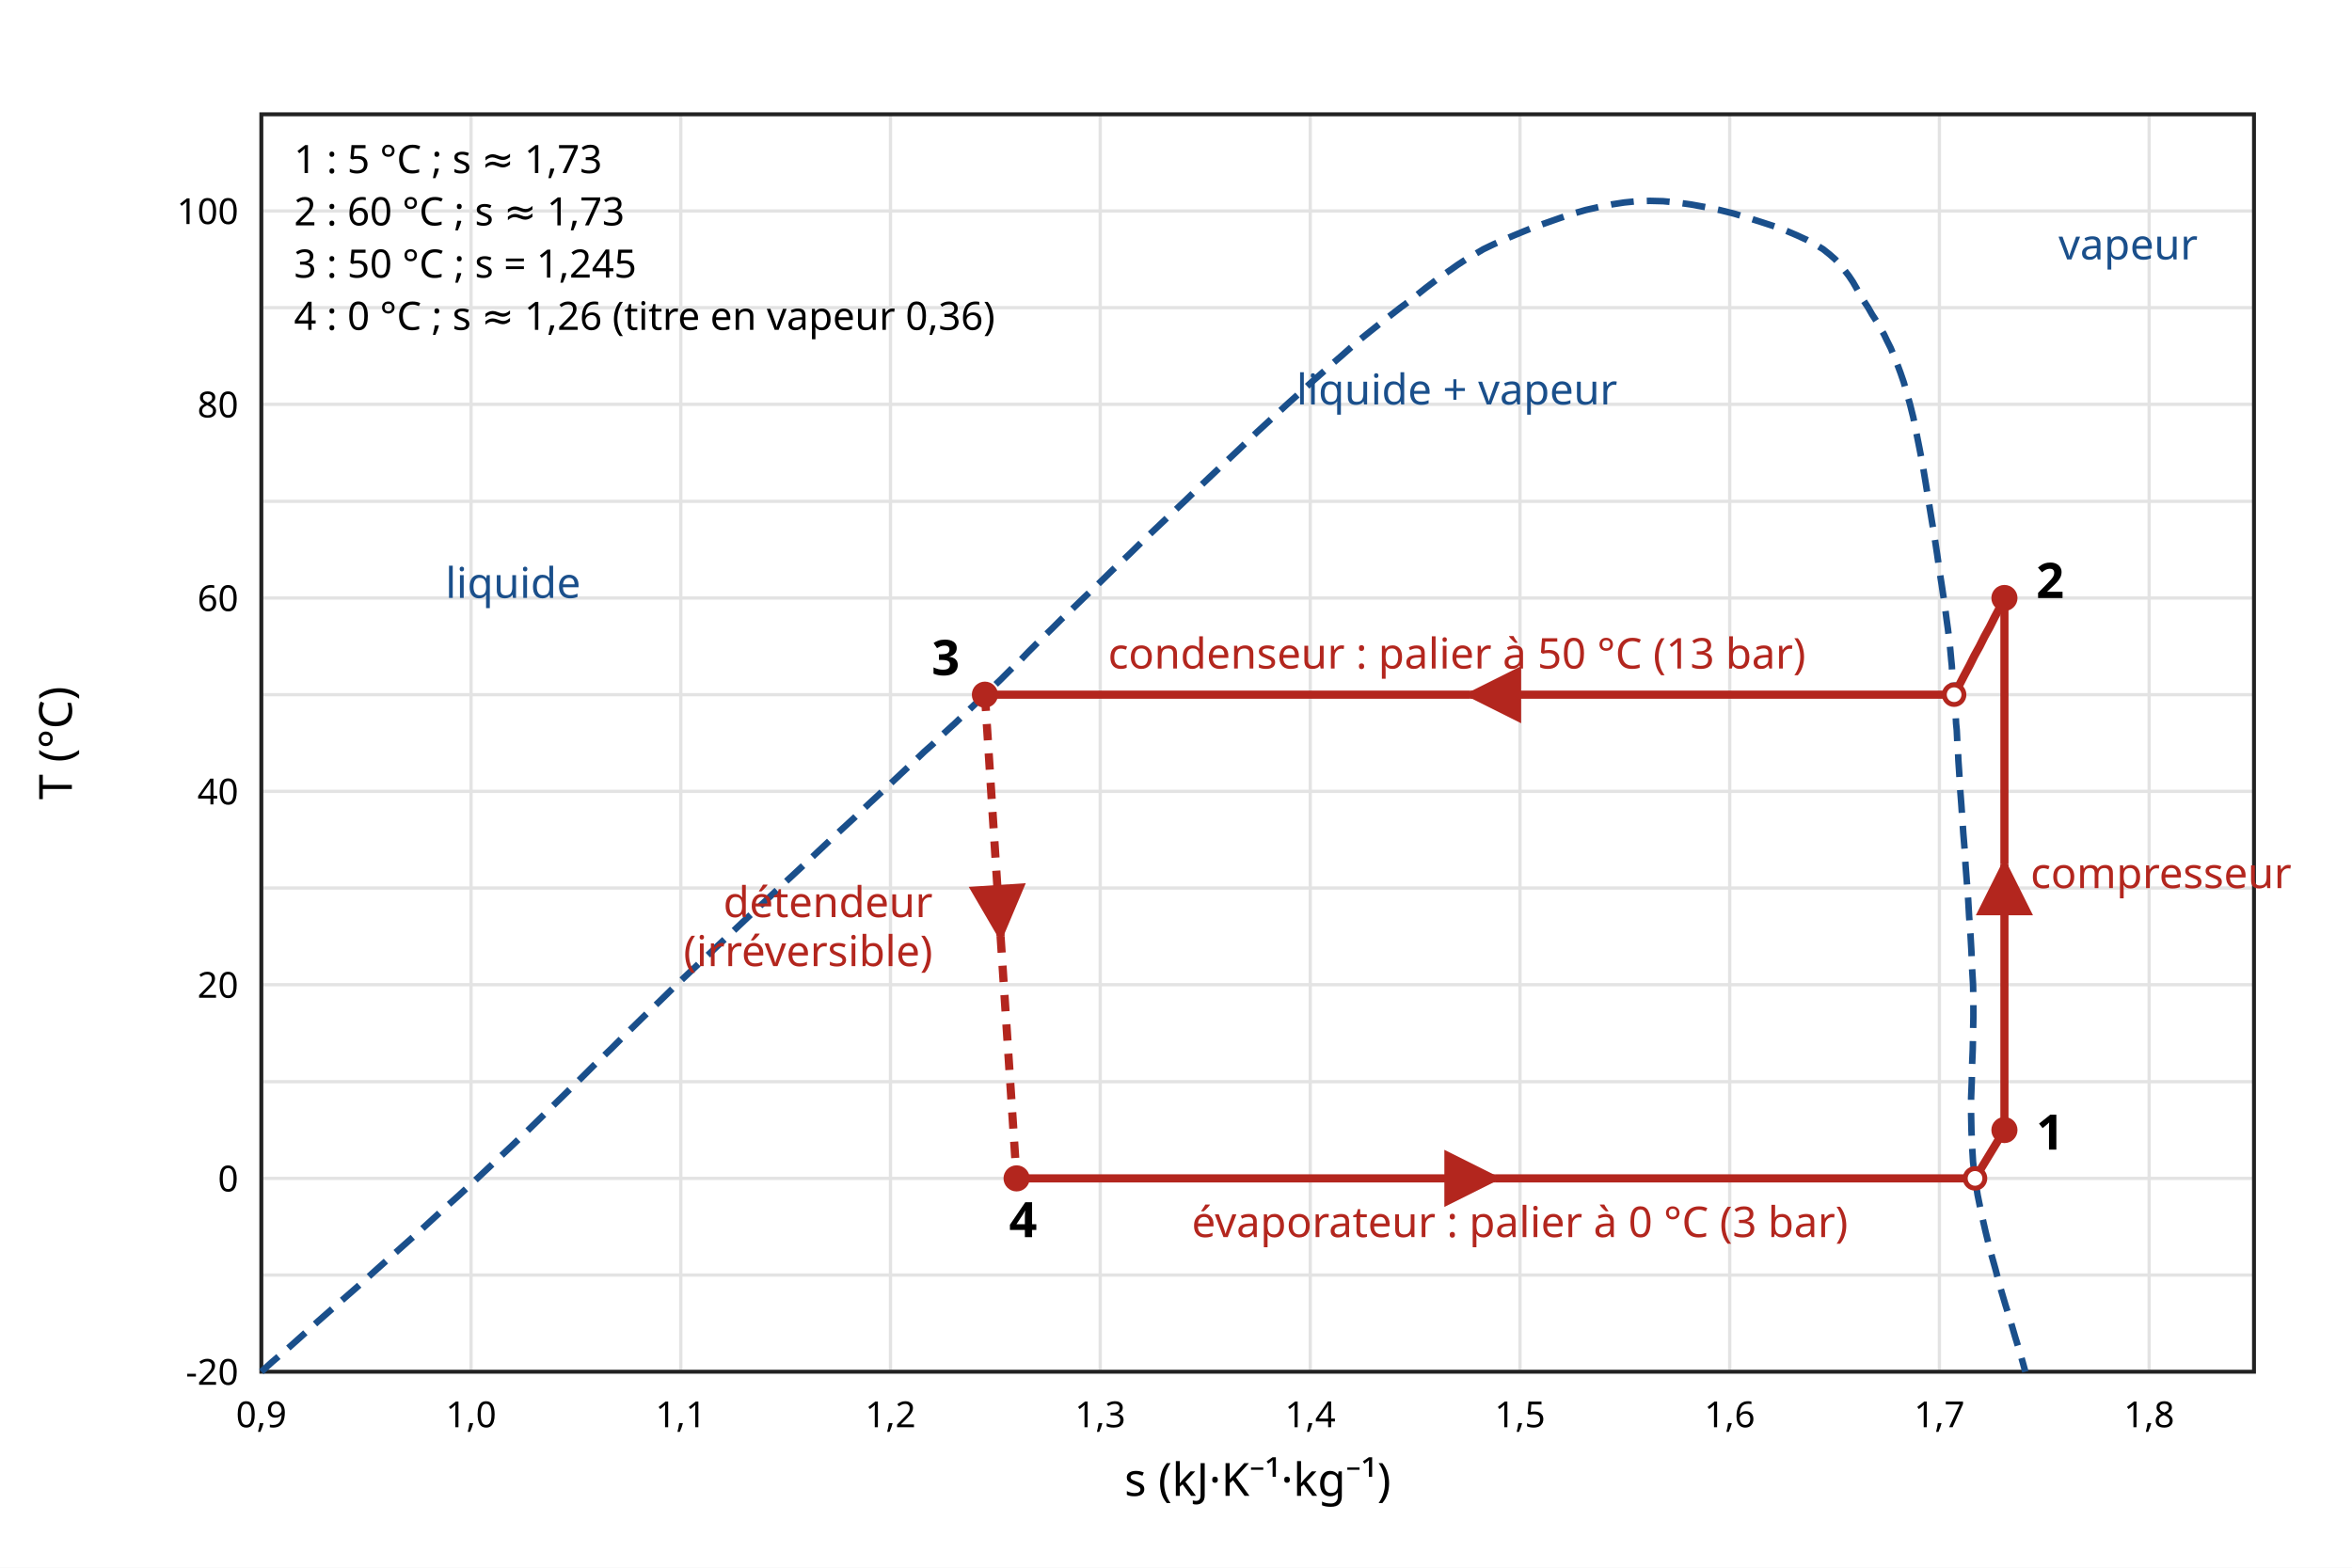
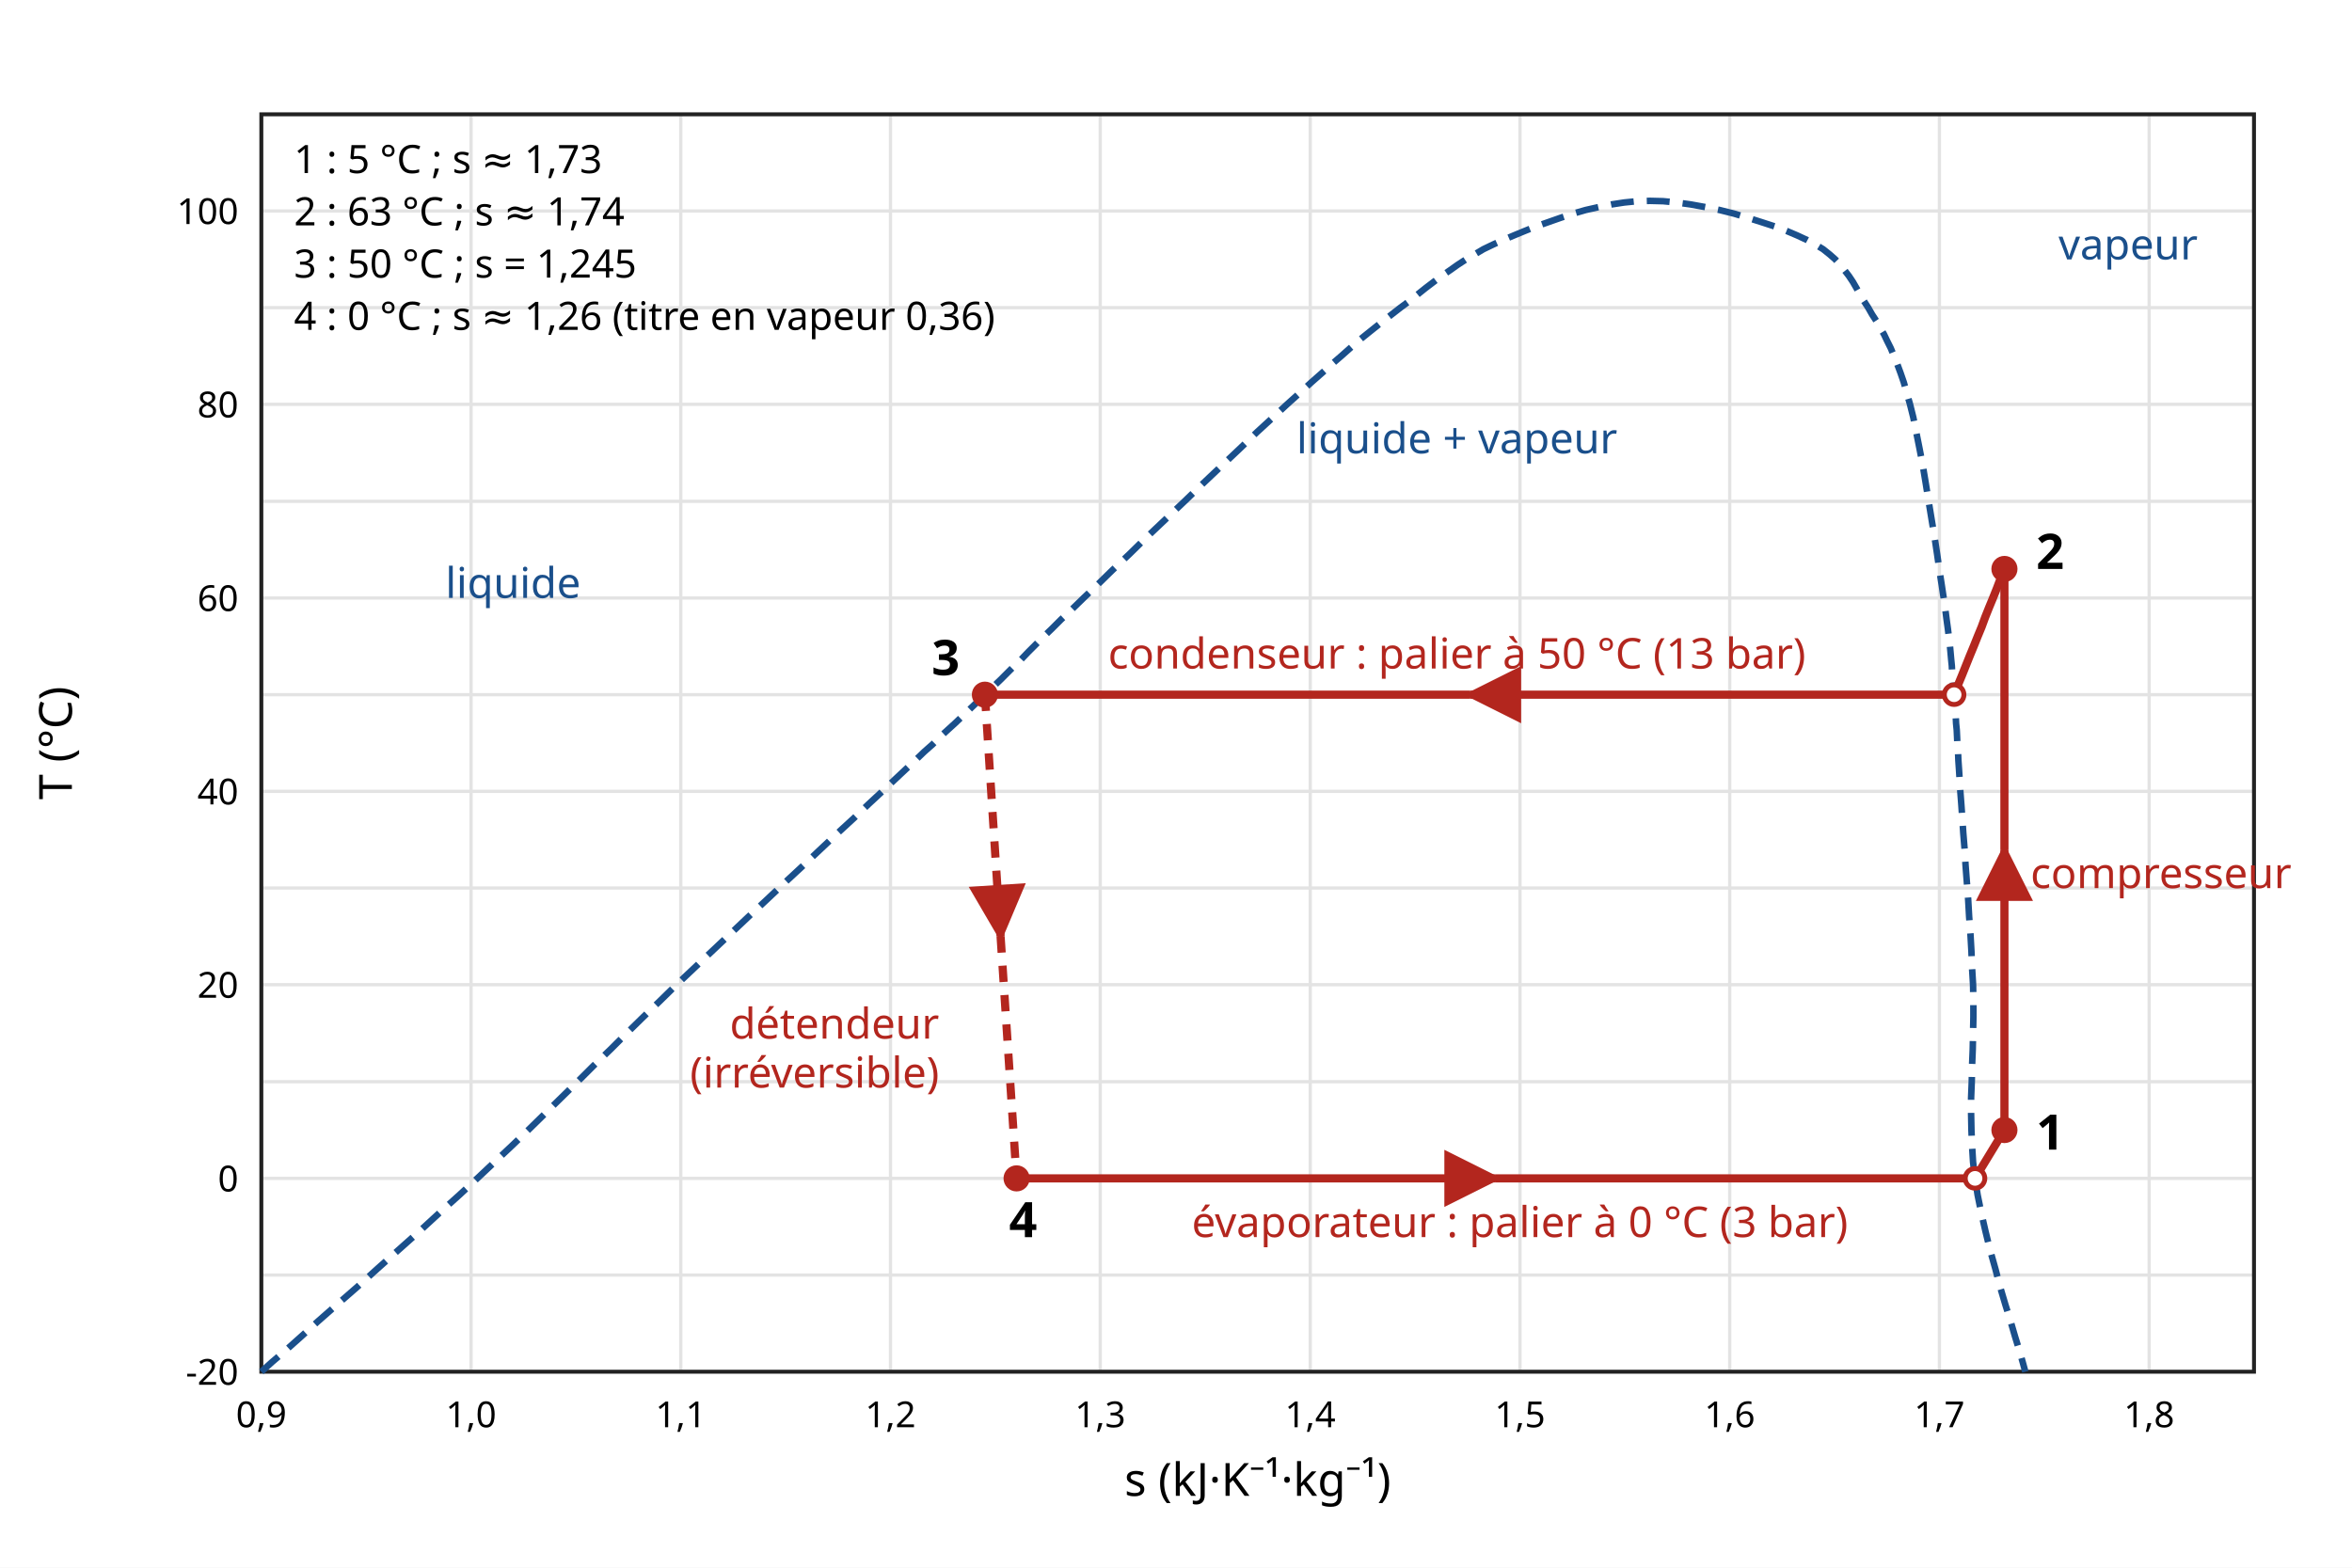
<svg xmlns="http://www.w3.org/2000/svg" viewBox="0 0 720 480" font-family="sans-serif" font-size="13">
  <rect width="720" height="480" fill="#ffffff" />
  <defs>
    <marker id="a" viewBox="0 0 10 10" refX="9" refY="5" markerWidth="7" markerHeight="7" orient="auto-start-reverse">
      <path d="M0,0 L10,5 L0,10 z" fill="#b3261e" />
    </marker>
    <marker id="k" viewBox="0 0 10 10" refX="9" refY="5" markerWidth="7" markerHeight="7" orient="auto-start-reverse">
      <path d="M0,0 L10,5 L0,10 z" fill="#222" />
    </marker>
  </defs>
  <line x1="80.0" y1="420" x2="80.0" y2="35" stroke="#e3e3e3" />
  <text x="80.0" y="437" text-anchor="middle" font-size="11">0,9</text>
  <line x1="144.2" y1="420" x2="144.2" y2="35" stroke="#e3e3e3" />
  <text x="144.2" y="437" text-anchor="middle" font-size="11">1,0</text>
  <line x1="208.4" y1="420" x2="208.4" y2="35" stroke="#e3e3e3" />
  <text x="208.4" y="437" text-anchor="middle" font-size="11">1,1</text>
  <line x1="272.6" y1="420" x2="272.6" y2="35" stroke="#e3e3e3" />
  <text x="272.6" y="437" text-anchor="middle" font-size="11">1,2</text>
  <line x1="336.8" y1="420" x2="336.8" y2="35" stroke="#e3e3e3" />
  <text x="336.8" y="437" text-anchor="middle" font-size="11">1,3</text>
  <line x1="401.1" y1="420" x2="401.1" y2="35" stroke="#e3e3e3" />
  <text x="401.1" y="437" text-anchor="middle" font-size="11">1,4</text>
  <line x1="465.3" y1="420" x2="465.3" y2="35" stroke="#e3e3e3" />
  <text x="465.3" y="437" text-anchor="middle" font-size="11">1,5</text>
  <line x1="529.5" y1="420" x2="529.5" y2="35" stroke="#e3e3e3" />
  <text x="529.5" y="437" text-anchor="middle" font-size="11">1,6</text>
  <line x1="593.7" y1="420" x2="593.7" y2="35" stroke="#e3e3e3" />
  <text x="593.7" y="437" text-anchor="middle" font-size="11">1,7</text>
  <line x1="657.9" y1="420" x2="657.9" y2="35" stroke="#e3e3e3" />
  <text x="657.9" y="437" text-anchor="middle" font-size="11">1,8</text>
  <line x1="80" y1="420.0" x2="690" y2="420.0" stroke="#e3e3e3" />
  <text x="73" y="424.0" text-anchor="end" font-size="11">-20</text>
  <line x1="80" y1="390.4" x2="690" y2="390.4" stroke="#e3e3e3" />
  <line x1="80" y1="360.8" x2="690" y2="360.8" stroke="#e3e3e3" />
  <text x="73" y="364.8" text-anchor="end" font-size="11">0</text>
  <line x1="80" y1="331.2" x2="690" y2="331.2" stroke="#e3e3e3" />
  <line x1="80" y1="301.5" x2="690" y2="301.5" stroke="#e3e3e3" />
  <text x="73" y="305.5" text-anchor="end" font-size="11">20</text>
  <line x1="80" y1="271.9" x2="690" y2="271.9" stroke="#e3e3e3" />
  <line x1="80" y1="242.3" x2="690" y2="242.3" stroke="#e3e3e3" />
  <text x="73" y="246.3" text-anchor="end" font-size="11">40</text>
  <line x1="80" y1="212.7" x2="690" y2="212.7" stroke="#e3e3e3" />
  <line x1="80" y1="183.1" x2="690" y2="183.1" stroke="#e3e3e3" />
  <text x="73" y="187.1" text-anchor="end" font-size="11">60</text>
  <line x1="80" y1="153.5" x2="690" y2="153.5" stroke="#e3e3e3" />
  <line x1="80" y1="123.8" x2="690" y2="123.8" stroke="#e3e3e3" />
  <text x="73" y="127.8" text-anchor="end" font-size="11">80</text>
  <line x1="80" y1="94.2" x2="690" y2="94.2" stroke="#e3e3e3" />
  <line x1="80" y1="64.6" x2="690" y2="64.6" stroke="#e3e3e3" />
  <text x="73" y="68.6" text-anchor="end" font-size="11">100</text>
  <line x1="80" y1="35.0" x2="690" y2="35.0" stroke="#e3e3e3" />
  <rect x="80" y="35" width="610" height="385" fill="none" stroke="#222" stroke-width="1.2" />
  <text x="385.0" y="458" text-anchor="middle" font-size="14">s (kJ·K⁻¹·kg⁻¹)</text>
  <text x="22" y="227.5" text-anchor="middle" font-size="14" transform="rotate(-90 22 227.5)">T (°C)</text>
  <path d="M80.0,420.0 L83.2,417.1 L87.3,413.6 L92.0,409.4 L97.3,404.6 L103.1,399.5 L109.3,394.1 L115.6,388.4 L122.0,382.7 L128.4,377.0 L134.6,371.3 L140.6,365.9 L146.1,360.8 L151.4,355.8 L156.6,350.9 L161.7,346.0 L166.8,341.0 L171.8,336.1 L176.8,331.2 L181.8,326.2 L186.9,321.3 L191.9,316.3 L196.9,311.4 L202.0,306.5 L207.1,301.5 L212.4,296.5 L217.9,291.3 L223.5,286.0 L229.1,280.7 L234.8,275.4 L240.4,270.1 L246.0,264.9 L251.3,259.9 L256.5,255.0 L261.4,250.5 L265.9,246.2 L270.1,242.3 L273.8,238.8 L277.1,235.7 L280.2,232.8 L282.9,230.2 L285.5,227.9 L287.8,225.6 L290.1,223.5 L292.3,221.5 L294.5,219.4 L296.7,217.3 L299.0,215.1 L301.5,212.7 L304.0,210.3 L306.3,208.1 L308.4,206.0 L310.5,203.9 L312.6,201.9 L314.7,199.7 L316.9,197.5 L319.3,195.1 L321.9,192.6 L324.8,189.7 L328.1,186.6 L331.7,183.1 L335.9,179.1 L340.5,174.6 L345.7,169.7 L351.1,164.4 L356.8,159.0 L362.6,153.5 L368.4,147.9 L374.1,142.5 L379.6,137.3 L384.8,132.3 L389.7,127.8 L394.0,123.8 L397.9,120.3 L401.4,117.1 L404.7,114.2 L407.7,111.5 L410.6,109.0 L413.3,106.6 L415.8,104.4 L418.4,102.3 L420.9,100.3 L423.4,98.3 L426.0,96.3 L428.7,94.2 L431.4,92.2 L433.9,90.2 L436.4,88.2 L438.9,86.3 L441.3,84.5 L443.8,82.8 L446.2,81.1 L448.8,79.4 L451.4,77.9 L454.1,76.3 L457.0,74.9 L460.1,73.5 L463.4,72.1 L466.8,70.7 L470.3,69.3 L474.0,68.0 L477.7,66.7 L481.6,65.4 L485.4,64.3 L489.4,63.4 L493.3,62.6 L497.2,62.0 L501.2,61.6 L505.1,61.5 L509.1,61.6 L513.3,62.0 L517.6,62.6 L522.0,63.4 L526.4,64.3 L530.8,65.4 L535.1,66.7 L539.2,68.0 L543.2,69.3 L546.9,70.7 L550.2,72.1 L553.2,73.5 L555.8,74.9 L558.1,76.3 L560.1,77.9 L561.8,79.4 L563.4,81.1 L564.7,82.8 L566.0,84.5 L567.2,86.3 L568.3,88.2 L569.4,90.2 L570.6,92.2 L571.9,94.2 L573.1,96.3 L574.4,98.3 L575.5,100.3 L576.7,102.3 L577.7,104.4 L578.8,106.6 L579.8,109.0 L580.8,111.5 L581.8,114.2 L582.8,117.1 L583.7,120.3 L584.7,123.8 L585.7,127.8 L586.6,132.3 L587.6,137.3 L588.6,142.5 L589.5,147.9 L590.4,153.5 L591.3,159.0 L592.2,164.4 L593.0,169.7 L593.7,174.6 L594.4,179.1 L595.0,183.1 L595.5,186.6 L595.9,189.7 L596.3,192.6 L596.6,195.1 L596.9,197.5 L597.1,199.7 L597.3,201.9 L597.5,203.9 L597.6,206.0 L597.8,208.1 L598.0,210.3 L598.2,212.7 L598.4,215.1 L598.6,217.3 L598.7,219.4 L598.8,221.5 L599.0,223.5 L599.1,225.6 L599.2,227.9 L599.4,230.2 L599.5,232.8 L599.7,235.7 L599.9,238.8 L600.1,242.3 L600.4,246.2 L600.7,250.5 L601.0,255.0 L601.4,259.9 L601.7,264.9 L602.1,270.1 L602.5,275.4 L602.8,280.7 L603.2,286.0 L603.5,291.3 L603.7,296.5 L604.0,301.5 L604.1,306.5 L604.1,311.4 L604.0,316.3 L603.9,321.3 L603.7,326.2 L603.6,331.2 L603.4,336.1 L603.4,341.0 L603.5,346.0 L603.7,350.9 L604.0,355.8 L604.6,360.8 L605.4,365.9 L606.5,371.3 L607.8,377.0 L609.2,382.7 L610.8,388.4 L612.3,394.1 L613.9,399.5 L615.5,404.6 L616.9,409.4 L618.2,413.6 L619.2,417.1 L620.0,420.0" fill="none" stroke="#1a4f8b" stroke-width="2" stroke-dasharray="7 4" />
-   <text x="446" y="123.846" text-anchor="middle" fill="#1a4f8b">liquide + vapeur</text>
+   <text x="446.0" y="138.8" text-anchor="middle" fill="#1a4f8b">liquide + vapeur</text>
  <text x="157.053" y="183.077" text-anchor="middle" fill="#1a4f8b">liquide</text>
  <text x="651.474" y="79.423" text-anchor="middle" fill="#1a4f8b">vapeur</text>
-   <line x1="613.6" y1="346.0" x2="613.6" y2="264.5" stroke="#b3261e" stroke-width="2.5" marker-end="url(#a)" />
-   <line x1="613.6" y1="264.5" x2="613.6" y2="183.1" stroke="#b3261e" stroke-width="2.5" />
-   <path d="M613.7,183.1 L612.2,186.0 L610.6,189.0 L609.1,192.0 L607.5,194.9 L606.0,197.9 L604.4,200.8 L602.9,203.8 L601.3,206.8 L599.8,209.7 L598.2,212.7" fill="none" stroke="#b3261e" stroke-width="2.5" />
+   <line x1="613.6" y1="346.0" x2="613.6" y2="260.1" stroke="#b3261e" stroke-width="2.5" marker-end="url(#a)" />
+   <line x1="613.6" y1="260.1" x2="613.6" y2="174.2" stroke="#b3261e" stroke-width="2.5" />
+   <path d="M613.7,174.2 L612.4,177.2 L611.3,180.1 L610.1,183.1 L608.9,186.0 L607.7,189.0 L606.6,192.0 L605.4,194.9 L604.2,197.9 L603.0,200.8 L601.8,203.8 L600.6,206.8 L599.4,209.7 L598.2,212.7" fill="none" stroke="#b3261e" stroke-width="2.5" />
  <line x1="598.2" y1="212.7" x2="449.9" y2="212.7" stroke="#b3261e" stroke-width="2.5" marker-end="url(#a)" />
  <line x1="449.9" y1="212.7" x2="301.5" y2="212.7" stroke="#b3261e" stroke-width="2.5" />
  <line x1="301.5" y1="212.7" x2="306.3" y2="286.7" stroke="#b3261e" stroke-width="2.5" stroke-dasharray="5 4" marker-end="url(#a)" />
  <line x1="306.3" y1="286.7" x2="311.2" y2="360.8" stroke="#b3261e" stroke-width="2.5" stroke-dasharray="5 4" />
  <line x1="311.2" y1="360.8" x2="457.9" y2="360.8" stroke="#b3261e" stroke-width="2.5" marker-end="url(#a)" />
  <line x1="457.9" y1="360.8" x2="604.6" y2="360.8" stroke="#b3261e" stroke-width="2.5" />
  <line x1="604.6" y1="360.8" x2="613.6" y2="346.0" stroke="#b3261e" stroke-width="2.5" />
  <circle cx="613.6" cy="346.0" r="4" fill="#b3261e" />
  <text x="627.6" y="352.0" text-anchor="middle" font-size="15" font-weight="bold">1</text>
-   <circle cx="613.6" cy="183.1" r="4" fill="#b3261e" />
-   <text x="627.6" y="183.1" text-anchor="middle" font-size="15" font-weight="bold">2</text>
+   <circle cx="613.6" cy="174.2" r="4" fill="#b3261e" />
+   <text x="627.6" y="174.2" text-anchor="middle" font-size="15" font-weight="bold">2</text>
  <circle cx="301.5" cy="212.7" r="4" fill="#b3261e" />
  <text x="289.5" y="206.7" text-anchor="middle" font-size="15" font-weight="bold">3</text>
  <circle cx="311.2" cy="360.8" r="4" fill="#b3261e" />
  <text x="313.2" y="378.8" text-anchor="middle" font-size="15" font-weight="bold">4</text>
  <circle cx="598.2" cy="212.7" r="3" fill="#ffffff" stroke="#b3261e" stroke-width="1.5" />
  <circle cx="604.6" cy="360.8" r="3" fill="#ffffff" stroke="#b3261e" stroke-width="1.5" />
  <text x="446" y="204.692" text-anchor="middle" fill="#b3261e">condenseur : palier à 50 °C (13 bar)</text>
  <text x="465.263" y="378.769" text-anchor="middle" fill="#b3261e">évaporateur : palier à 0 °C (3 bar)</text>
-   <text x="285.526" y="280.808" text-anchor="end" fill="#b3261e">détendeur</text>
-   <text x="285.526" y="295.808" text-anchor="end" fill="#b3261e">(irréversible)</text>
+   <text x="287.5" y="318.0" text-anchor="end" fill="#b3261e">détendeur</text>
+   <text x="287.5" y="333.0" text-anchor="end" fill="#b3261e">(irréversible)</text>
  <text x="621.589" y="271.923" fill="#b3261e">compresseur</text>
  <text x="90" y="53" font-size="12">1 : 5 °C ; s ≈ 1,73</text>
-   <text x="90" y="69" font-size="12">2 : 60 °C ; s ≈ 1,73</text>
+   <text x="90" y="69" font-size="12">2 : 63 °C ; s ≈ 1,74</text>
  <text x="90" y="85" font-size="12">3 : 50 °C ; s = 1,245</text>
  <text x="90" y="101" font-size="12">4 : 0 °C ; s ≈ 1,26 (titre en vapeur 0,36)</text>
</svg>
